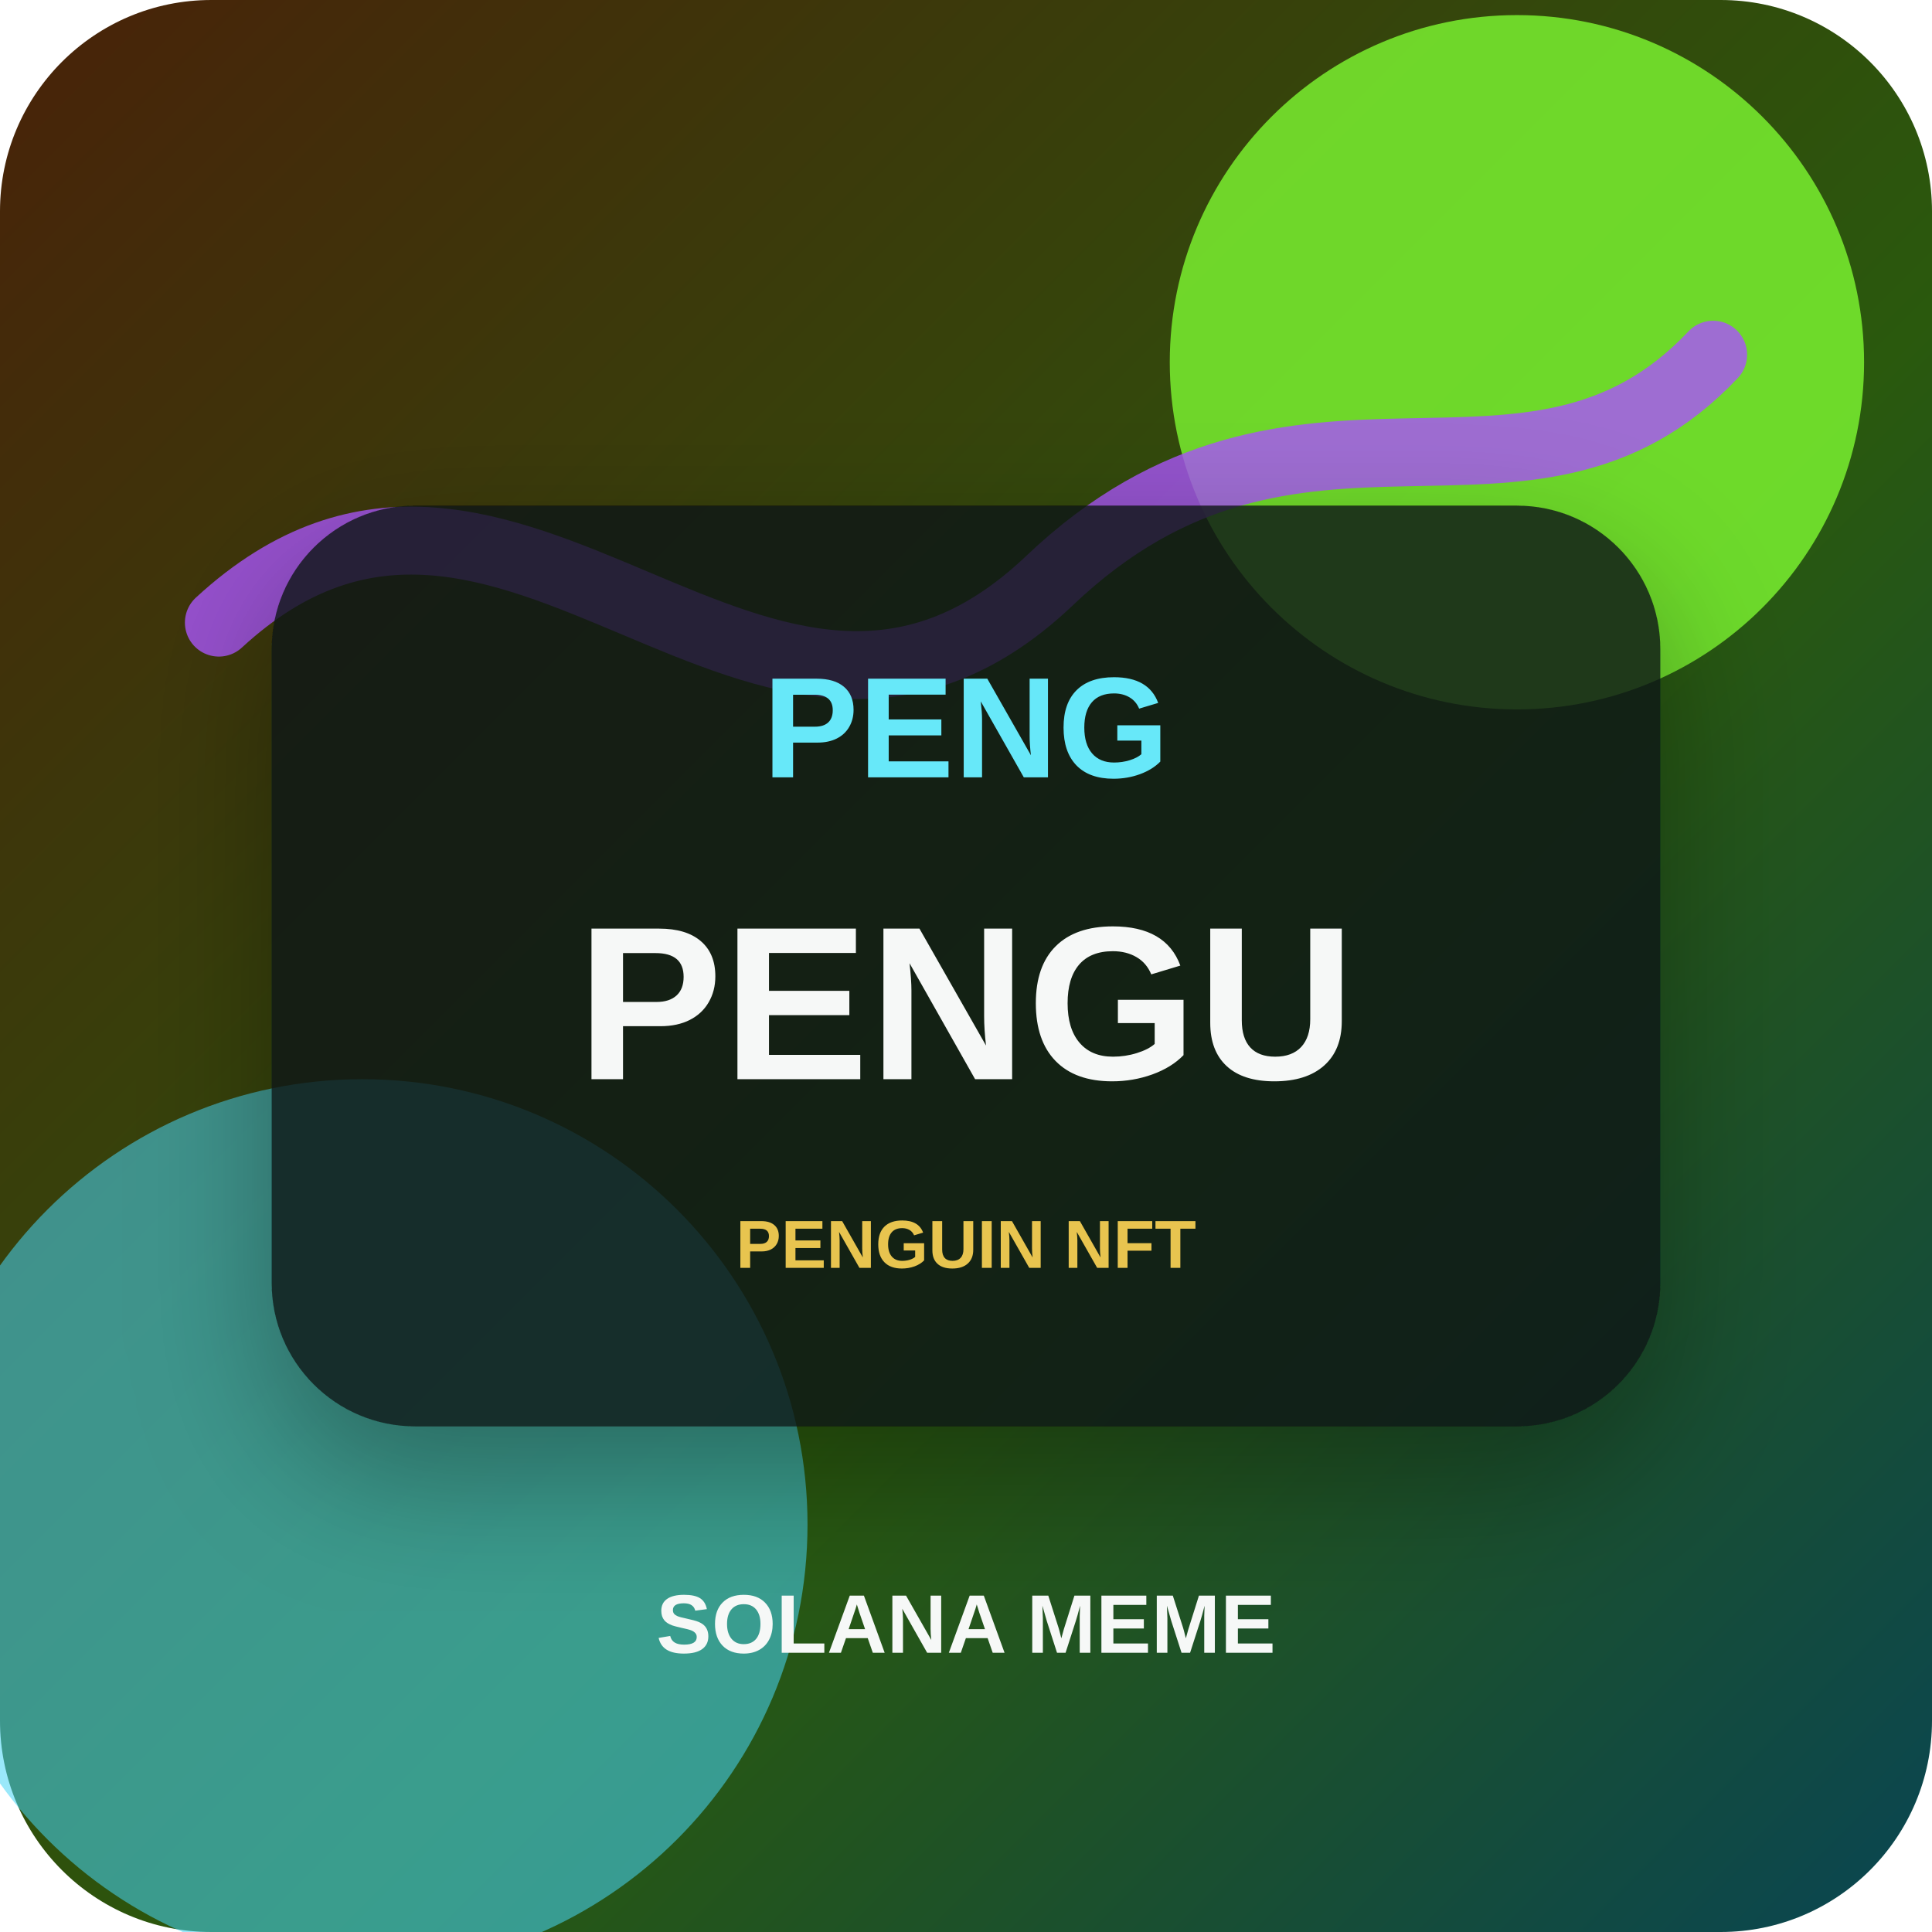
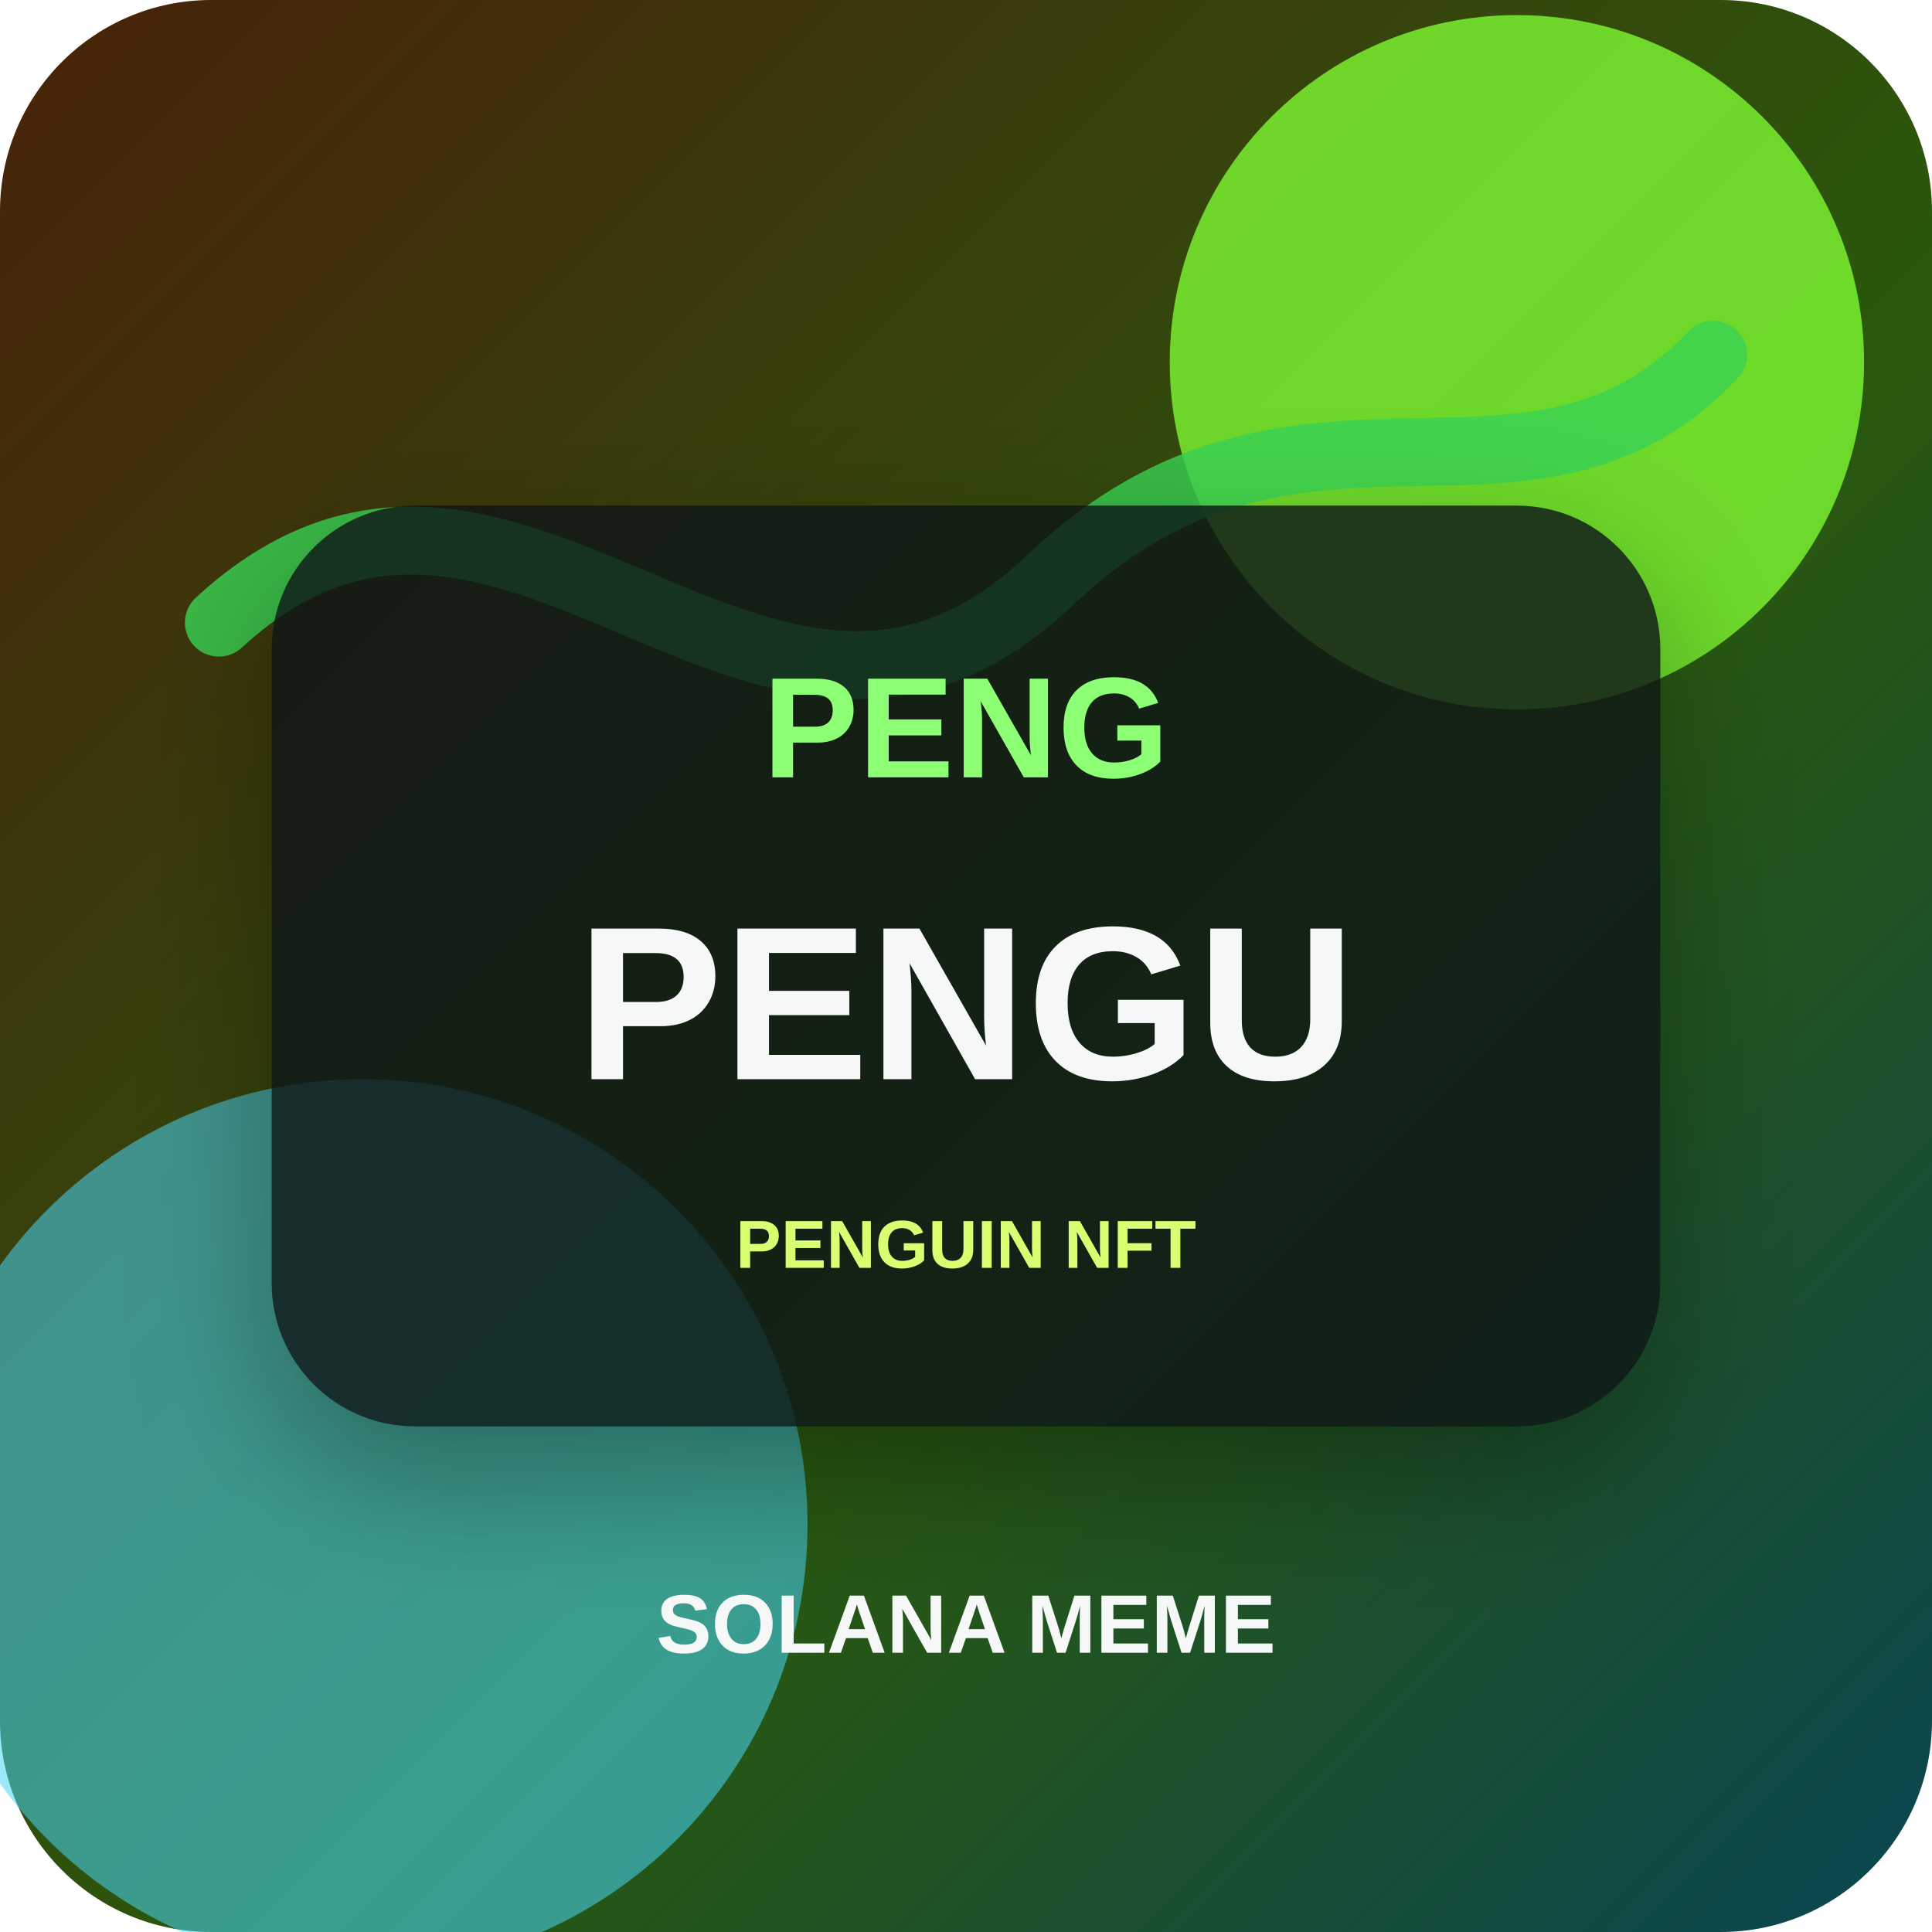
<svg xmlns="http://www.w3.org/2000/svg" viewBox="0 0 512 512" role="img" aria-label="Pudgy Penguins token art">
  <defs>
    <linearGradient id="bg" x1="0" y1="0" x2="1" y2="1">
      <stop offset="0" stop-color="hsl(23 78% 16%)" />
      <stop offset="0.58" stop-color="hsl(97 74% 20%)" />
      <stop offset="1" stop-color="hsl(191 80% 18%)" />
    </linearGradient>
    <filter id="shadow" x="-20%" y="-20%" width="140%" height="140%">
      <feDropShadow dx="0" dy="14" stdDeviation="18" flood-color="#000" flood-opacity=".38" />
    </filter>
  </defs>
  <rect width="512" height="512" rx="56" fill="url(#bg)" />
  <circle cx="402" cy="96" r="92" fill="hsl(97 92% 58%)" opacity=".82" />
  <circle cx="96" cy="404" r="118" fill="hsl(191 90% 62%)" opacity=".55" />
-   <path d="M58 165 C135 94 202 226 278 154 C344 91 405 146 454 94" fill="none" stroke="#a855f7" stroke-width="18" stroke-linecap="round" opacity=".82" />
+   <path d="M58 165 C135 94 202 226 278 154 C344 91 405 146 454 94" fill="none" stroke="#39d353" stroke-width="18" stroke-linecap="round" opacity=".82" />
  <rect x="72" y="134" width="368" height="244" rx="38" fill="#0f1412" opacity=".82" filter="url(#shadow)" />
-   <text x="256" y="206" text-anchor="middle" font-family="Arial, Helvetica, sans-serif" font-size="38" font-weight="900" fill="#67e8f9">PENG</text>
+   <text x="256" y="206" text-anchor="middle" font-family="Arial, Helvetica, sans-serif" font-size="38" font-weight="900" fill="#8dff75">PENG</text>
  <text x="256" y="286" text-anchor="middle" font-family="Arial, Helvetica, sans-serif" font-size="58" font-weight="900" fill="#f6f8f7">PENGU</text>
-   <text x="256" y="336" text-anchor="middle" font-family="Arial, Helvetica, sans-serif" font-size="18" font-weight="800" fill="#e8c44f">PENGUIN NFT</text>
+   <text x="256" y="336" text-anchor="middle" font-family="Arial, Helvetica, sans-serif" font-size="18" font-weight="800" fill="#d8ff72">PENGUIN NFT</text>
  <text x="256" y="438" text-anchor="middle" font-family="Arial, Helvetica, sans-serif" font-size="22" font-weight="900" fill="#f6f8f7">SOLANA MEME</text>
</svg>
